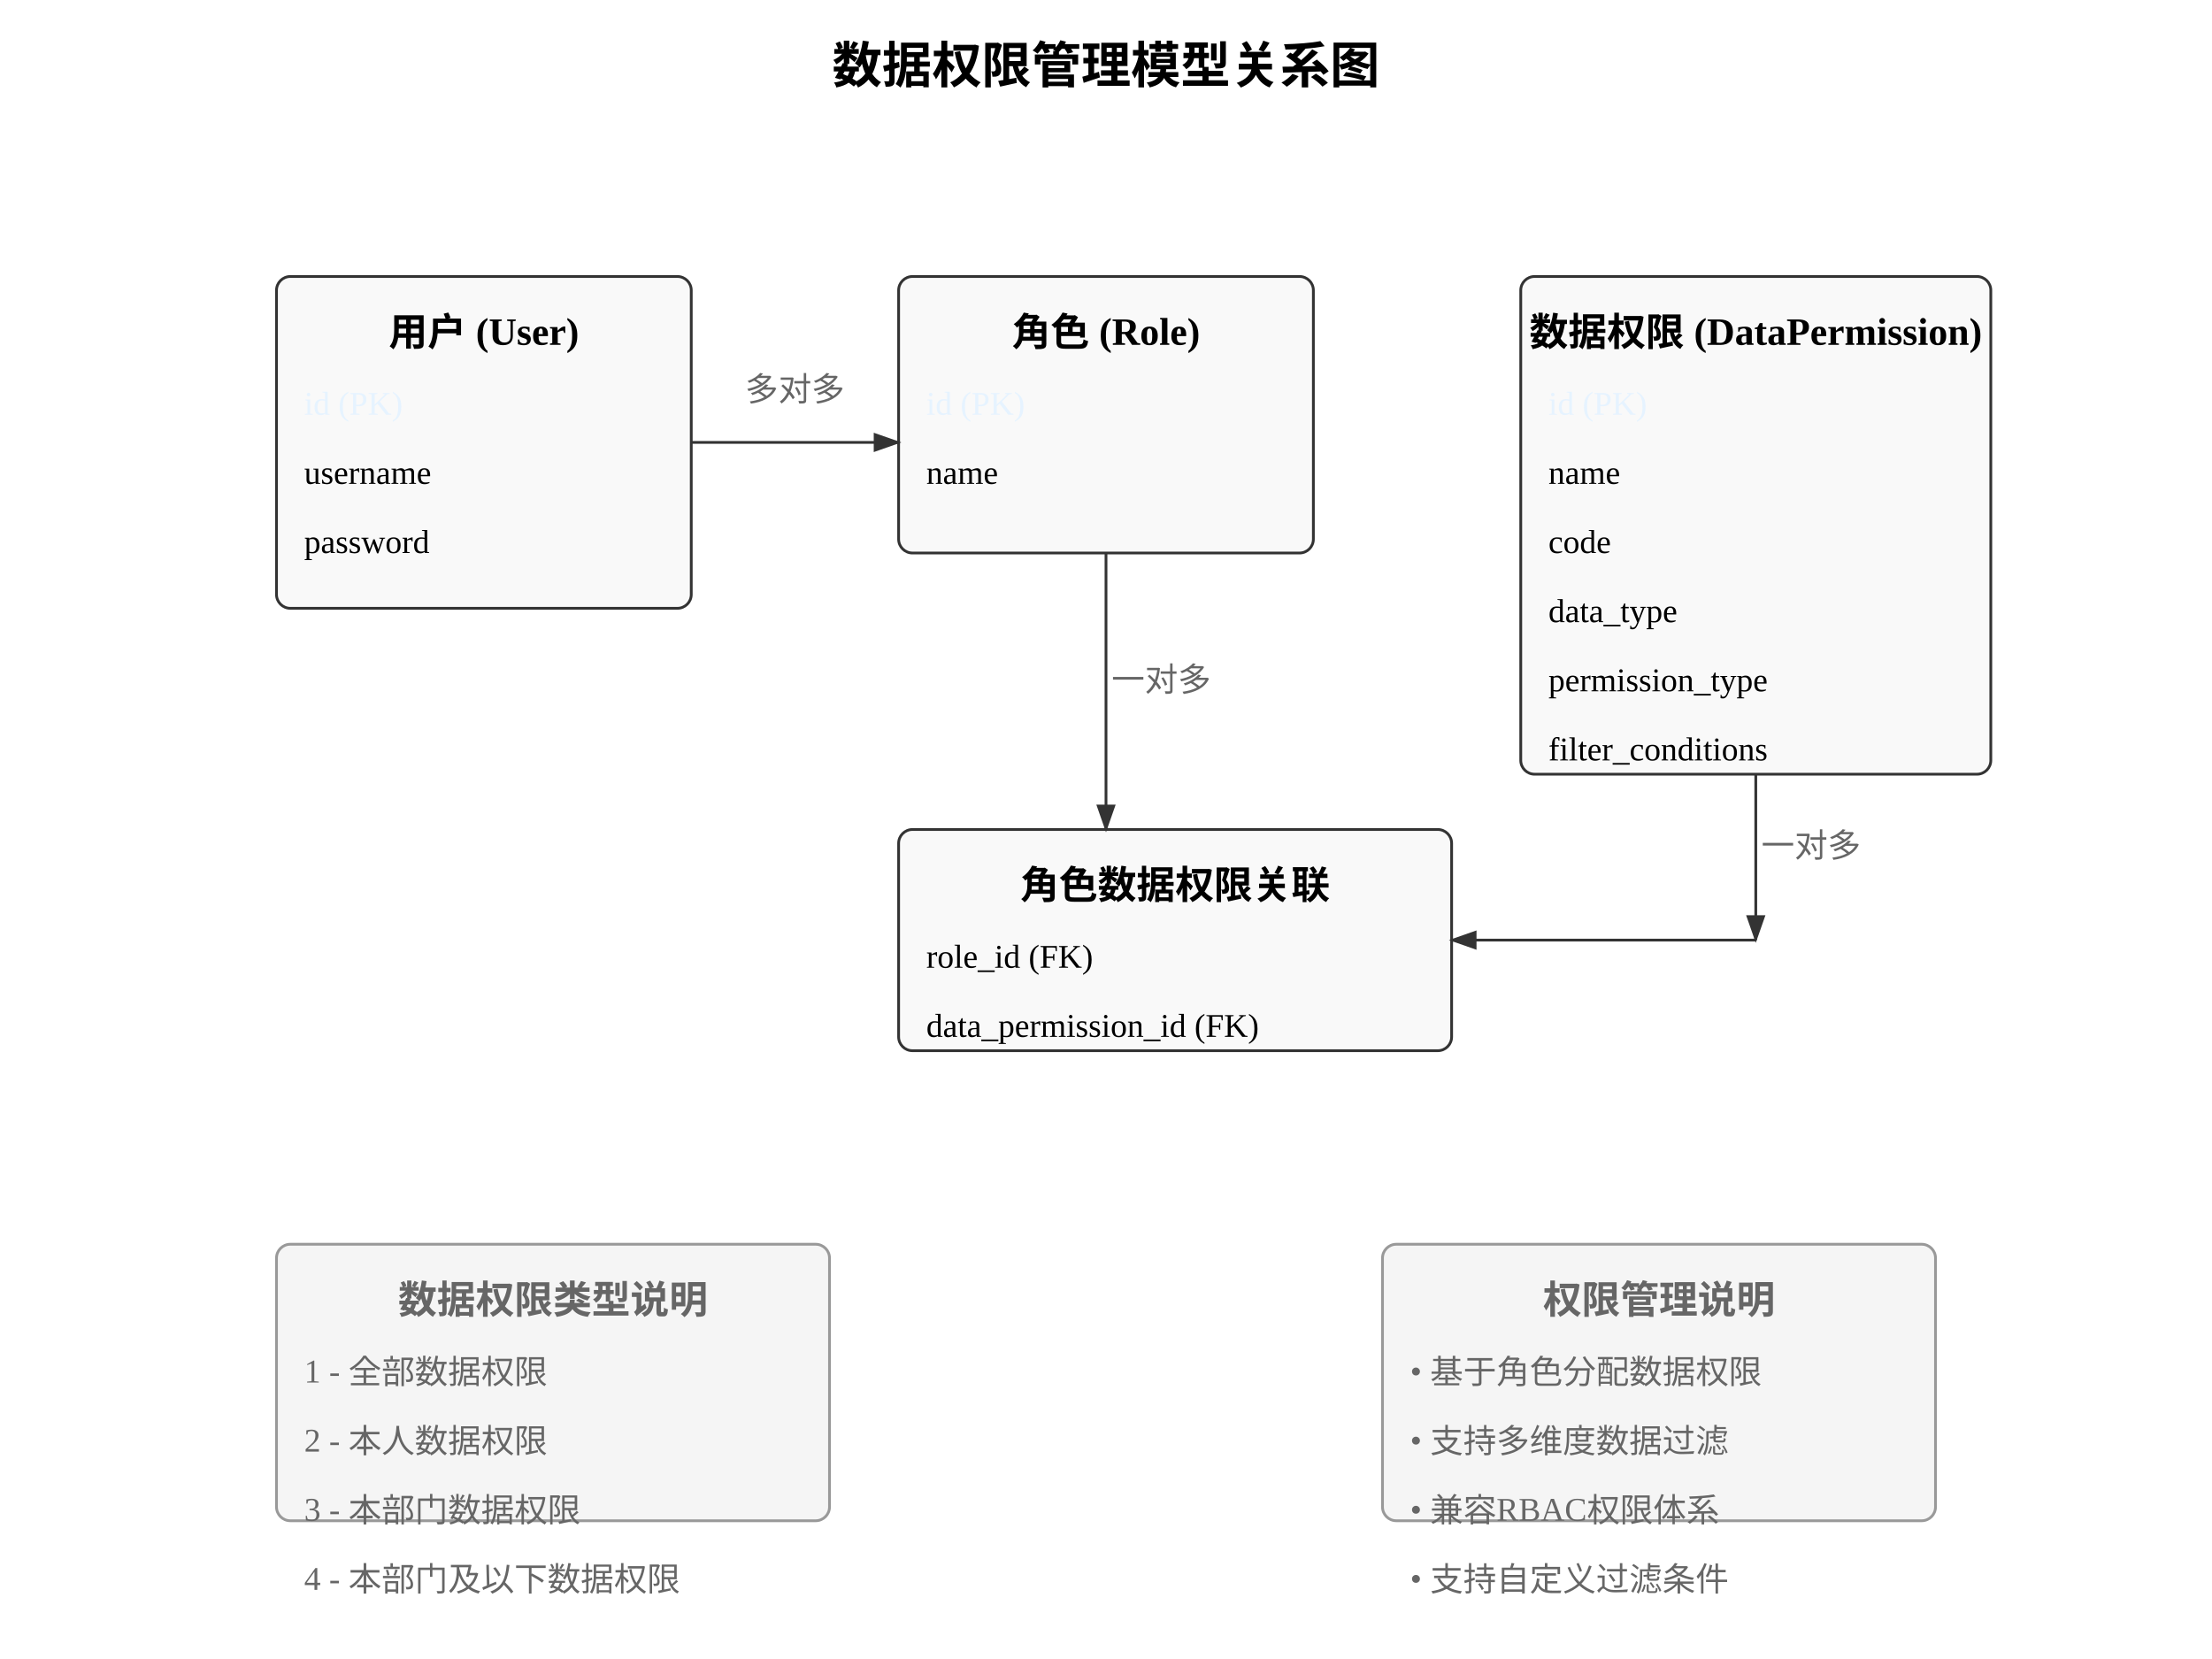
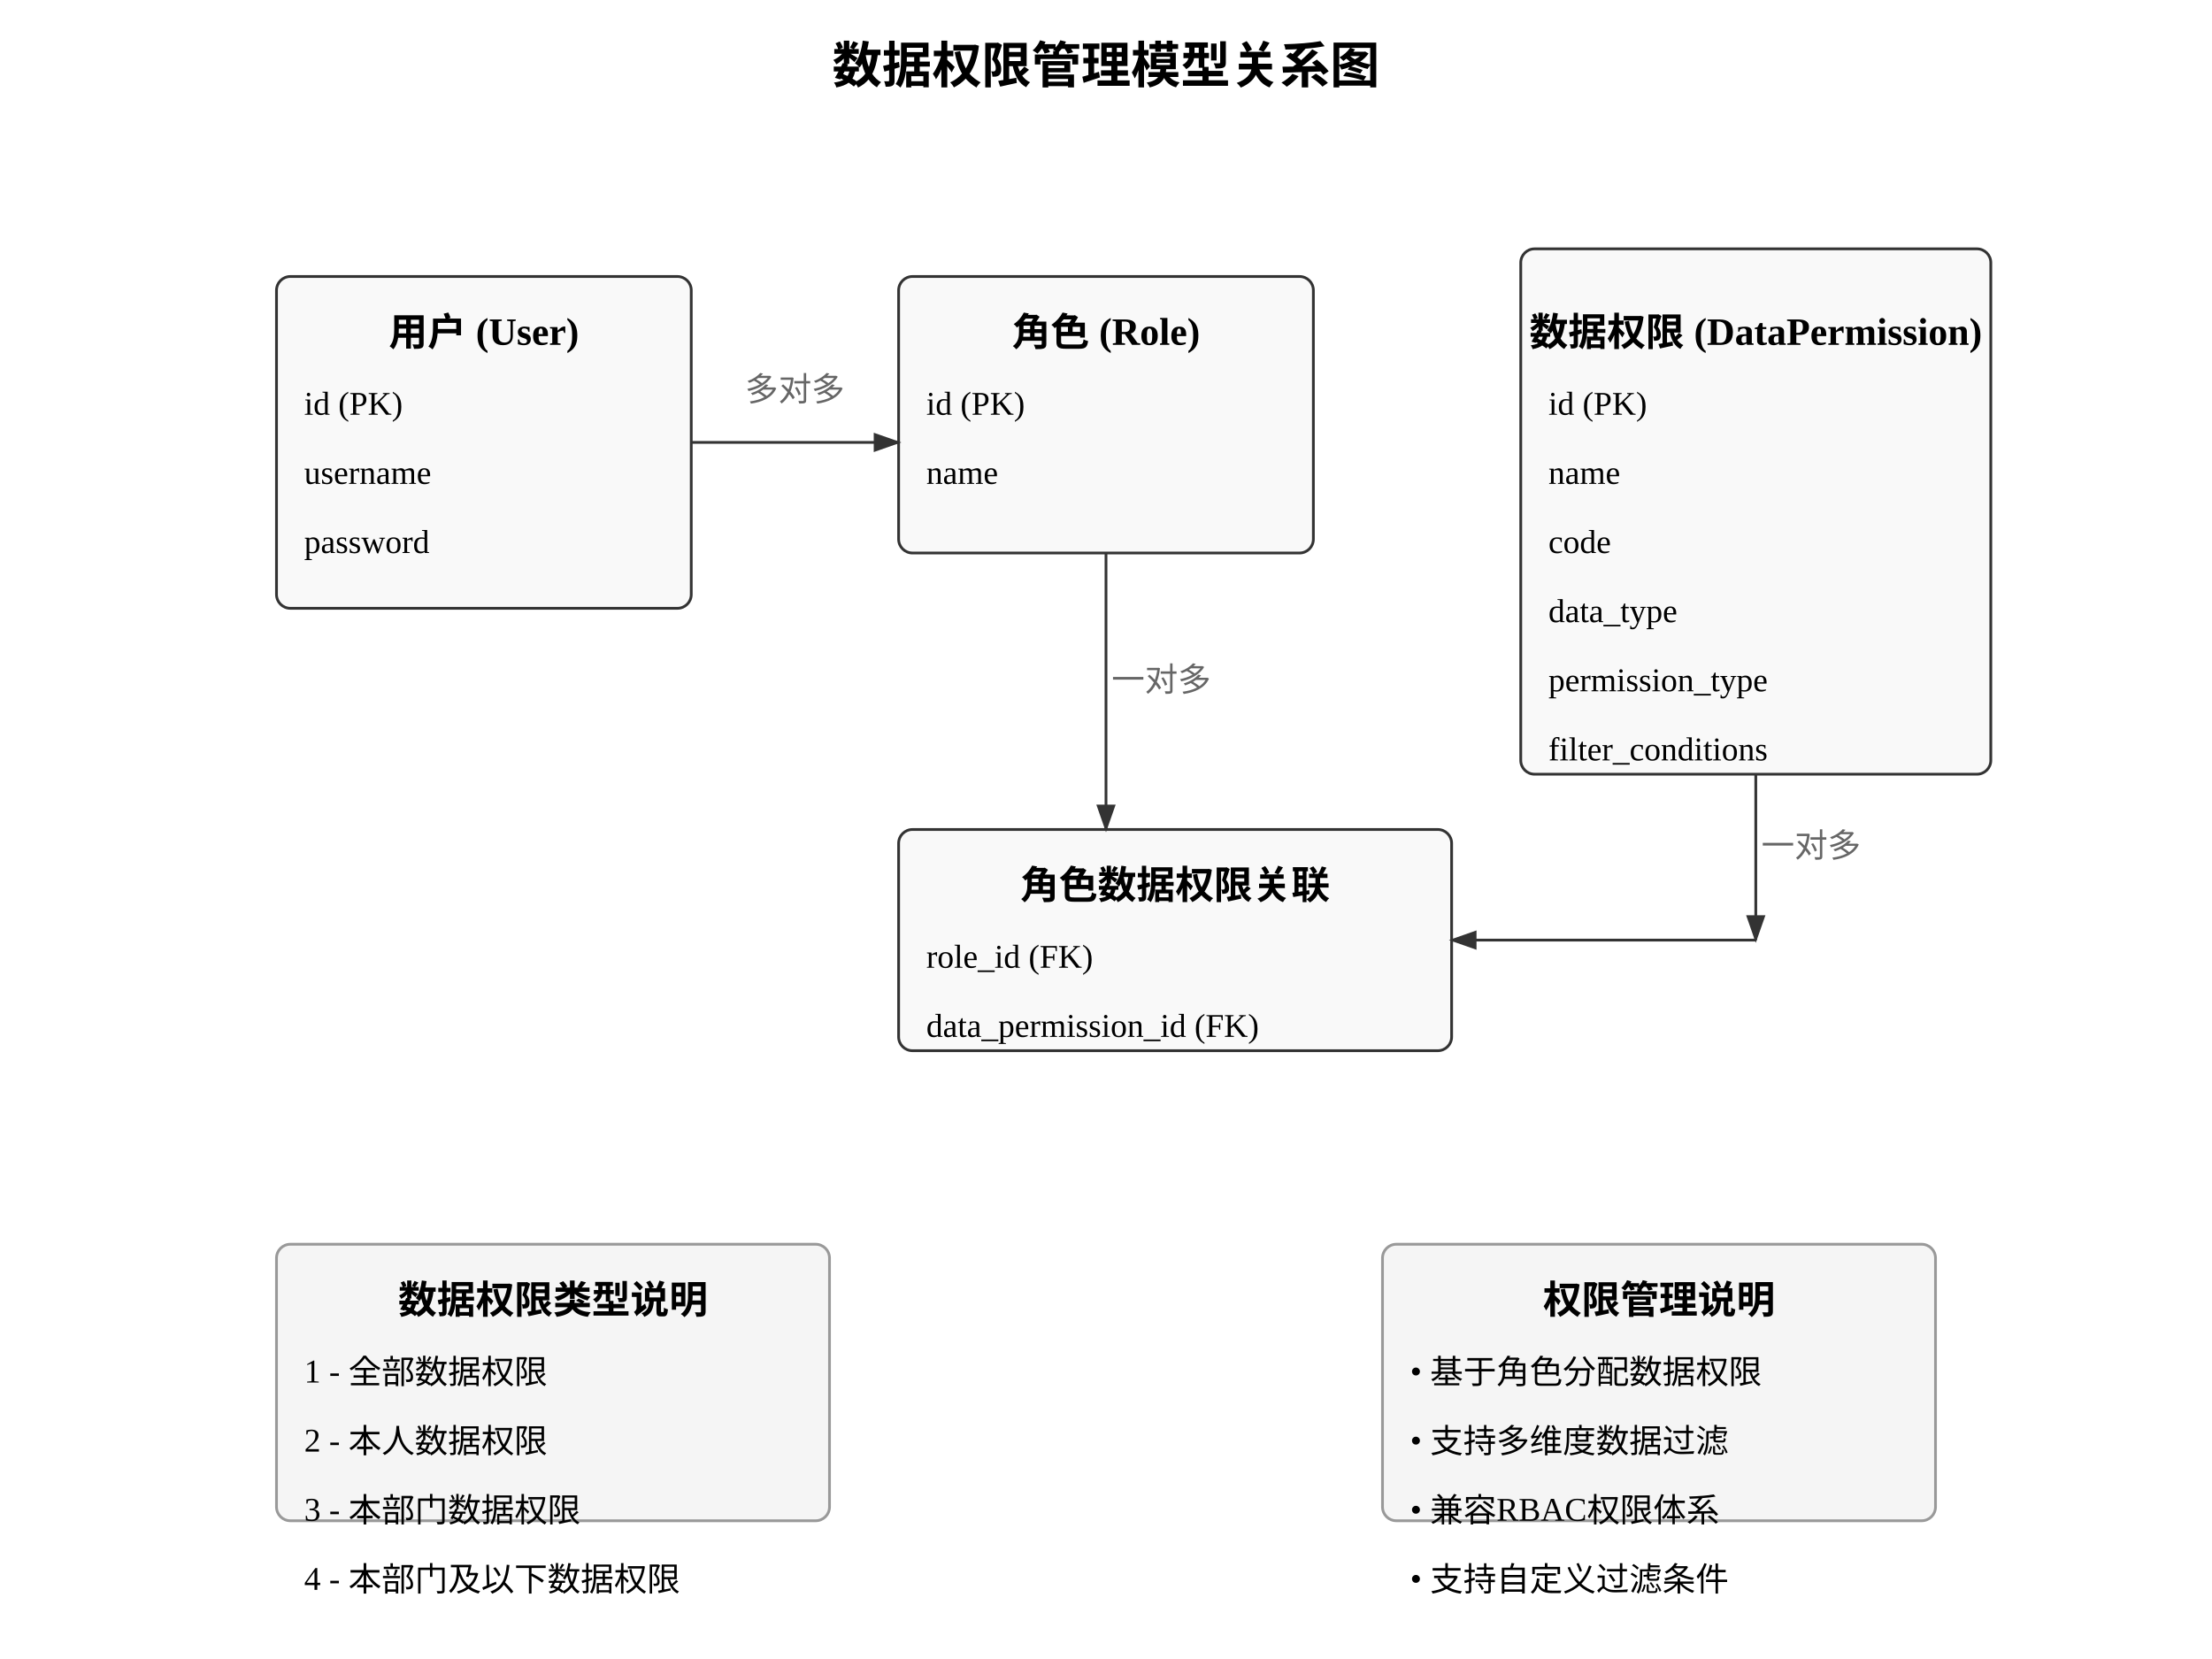
<svg xmlns="http://www.w3.org/2000/svg" width="800" height="600" viewBox="0 0 800 600">
  <defs>
    <marker id="arrowhead" markerWidth="10" markerHeight="7" refX="9" refY="3.5" orient="auto">
      <polygon points="0 0, 10 3.5, 0 7" fill="#333" />
    </marker>
    <style>
      .entity {
        fill: #f9f9f9;
        stroke: #333;
        stroke-width: 1;
      }
      .primary-key {
        fill: #e6f3ff;
      }
      .entity-label {
        font-weight: bold;
        font-size: 14px;
        text-anchor: middle;
+         fill: #000;
      }
      .attribute {
        font-size: 12px;
+         fill: #000;
      }
      .relationship-line {
        stroke: #333;
        stroke-width: 1;
        marker-end: url(#arrowhead);
      }
      .relationship-label {
        font-size: 12px;
        text-anchor: middle;
        fill: #666;
      }
      .title {
        font-size: 18px;
        font-weight: bold;
        text-anchor: middle;
+         fill: #000;
+       }
+       /* 确保没有黑色底块 */
+       * {
+         fill-opacity: 1;
+         stroke-opacity: 1;
      }
    </style>
  </defs>
  <text x="400" y="30" class="title">数据权限管理模型关系图</text>
  <rect x="100" y="100" width="150" height="120" rx="5" ry="5" class="entity" />
  <text x="175" y="125" class="entity-label">用户 (User)</text>
  <text x="110" y="150" class="attribute primary-key">id (PK)</text>
  <text x="110" y="175" class="attribute">username</text>
  <text x="110" y="200" class="attribute">password</text>
  <rect x="325" y="100" width="150" height="100" rx="5" ry="5" class="entity" />
  <text x="400" y="125" class="entity-label">角色 (Role)</text>
  <text x="335" y="150" class="attribute primary-key">id (PK)</text>
  <text x="335" y="175" class="attribute">name</text>
-   <rect x="550" y="100" width="170" height="180" rx="5" ry="5" class="entity" />
+   <rect x="550" y="90" width="170" height="190" rx="5" ry="5" class="entity" />
  <text x="635" y="125" class="entity-label">数据权限 (DataPermission)</text>
  <text x="560" y="150" class="attribute primary-key">id (PK)</text>
  <text x="560" y="175" class="attribute">name</text>
  <text x="560" y="200" class="attribute">code</text>
  <text x="560" y="225" class="attribute">data_type</text>
  <text x="560" y="250" class="attribute">permission_type</text>
  <text x="560" y="275" class="attribute">filter_conditions</text>
  <rect x="325" y="300" width="200" height="80" rx="5" ry="5" class="entity" />
  <text x="425" y="325" class="entity-label">角色数据权限关联</text>
  <text x="335" y="350" class="attribute">role_id (FK)</text>
  <text x="335" y="375" class="attribute">data_permission_id (FK)</text>
  <line x1="250" y1="160" x2="325" y2="160" class="relationship-line" />
  <text x="287.5" y="145" class="relationship-label">多对多</text>
  <line x1="400" y1="200" x2="400" y2="300" class="relationship-line" />
  <text x="420" y="250" class="relationship-label">一对多</text>
  <line x1="635" y1="280" x2="635" y2="340" class="relationship-line" />
+   <line x1="635" y1="340" x2="525" y2="340" class="relationship-line" />
  <text x="655" y="310" class="relationship-label">一对多</text>
-   <line x1="635" y1="340" x2="525" y2="340" class="relationship-line" />
  <rect x="100" y="450" width="200" height="100" rx="5" ry="5" fill="#f5f5f5" stroke="#999" stroke-width="1" />
  <text x="200" y="475" class="entity-label" fill="#666">数据权限类型说明</text>
  <text x="110" y="500" class="attribute" fill="#666">1 - 全部数据权限</text>
  <text x="110" y="525" class="attribute" fill="#666">2 - 本人数据权限</text>
  <text x="110" y="550" class="attribute" fill="#666">3 - 本部门数据权限</text>
  <text x="110" y="575" class="attribute" fill="#666">4 - 本部门及以下数据权限</text>
  <rect x="500" y="450" width="200" height="100" rx="5" ry="5" fill="#f5f5f5" stroke="#999" stroke-width="1" />
  <text x="600" y="475" class="entity-label" fill="#666">权限管理说明</text>
  <text x="510" y="500" class="attribute" fill="#666">• 基于角色分配数据权限</text>
  <text x="510" y="525" class="attribute" fill="#666">• 支持多维度数据过滤</text>
  <text x="510" y="550" class="attribute" fill="#666">• 兼容RBAC权限体系</text>
  <text x="510" y="575" class="attribute" fill="#666">• 支持自定义过滤条件</text>
</svg>
